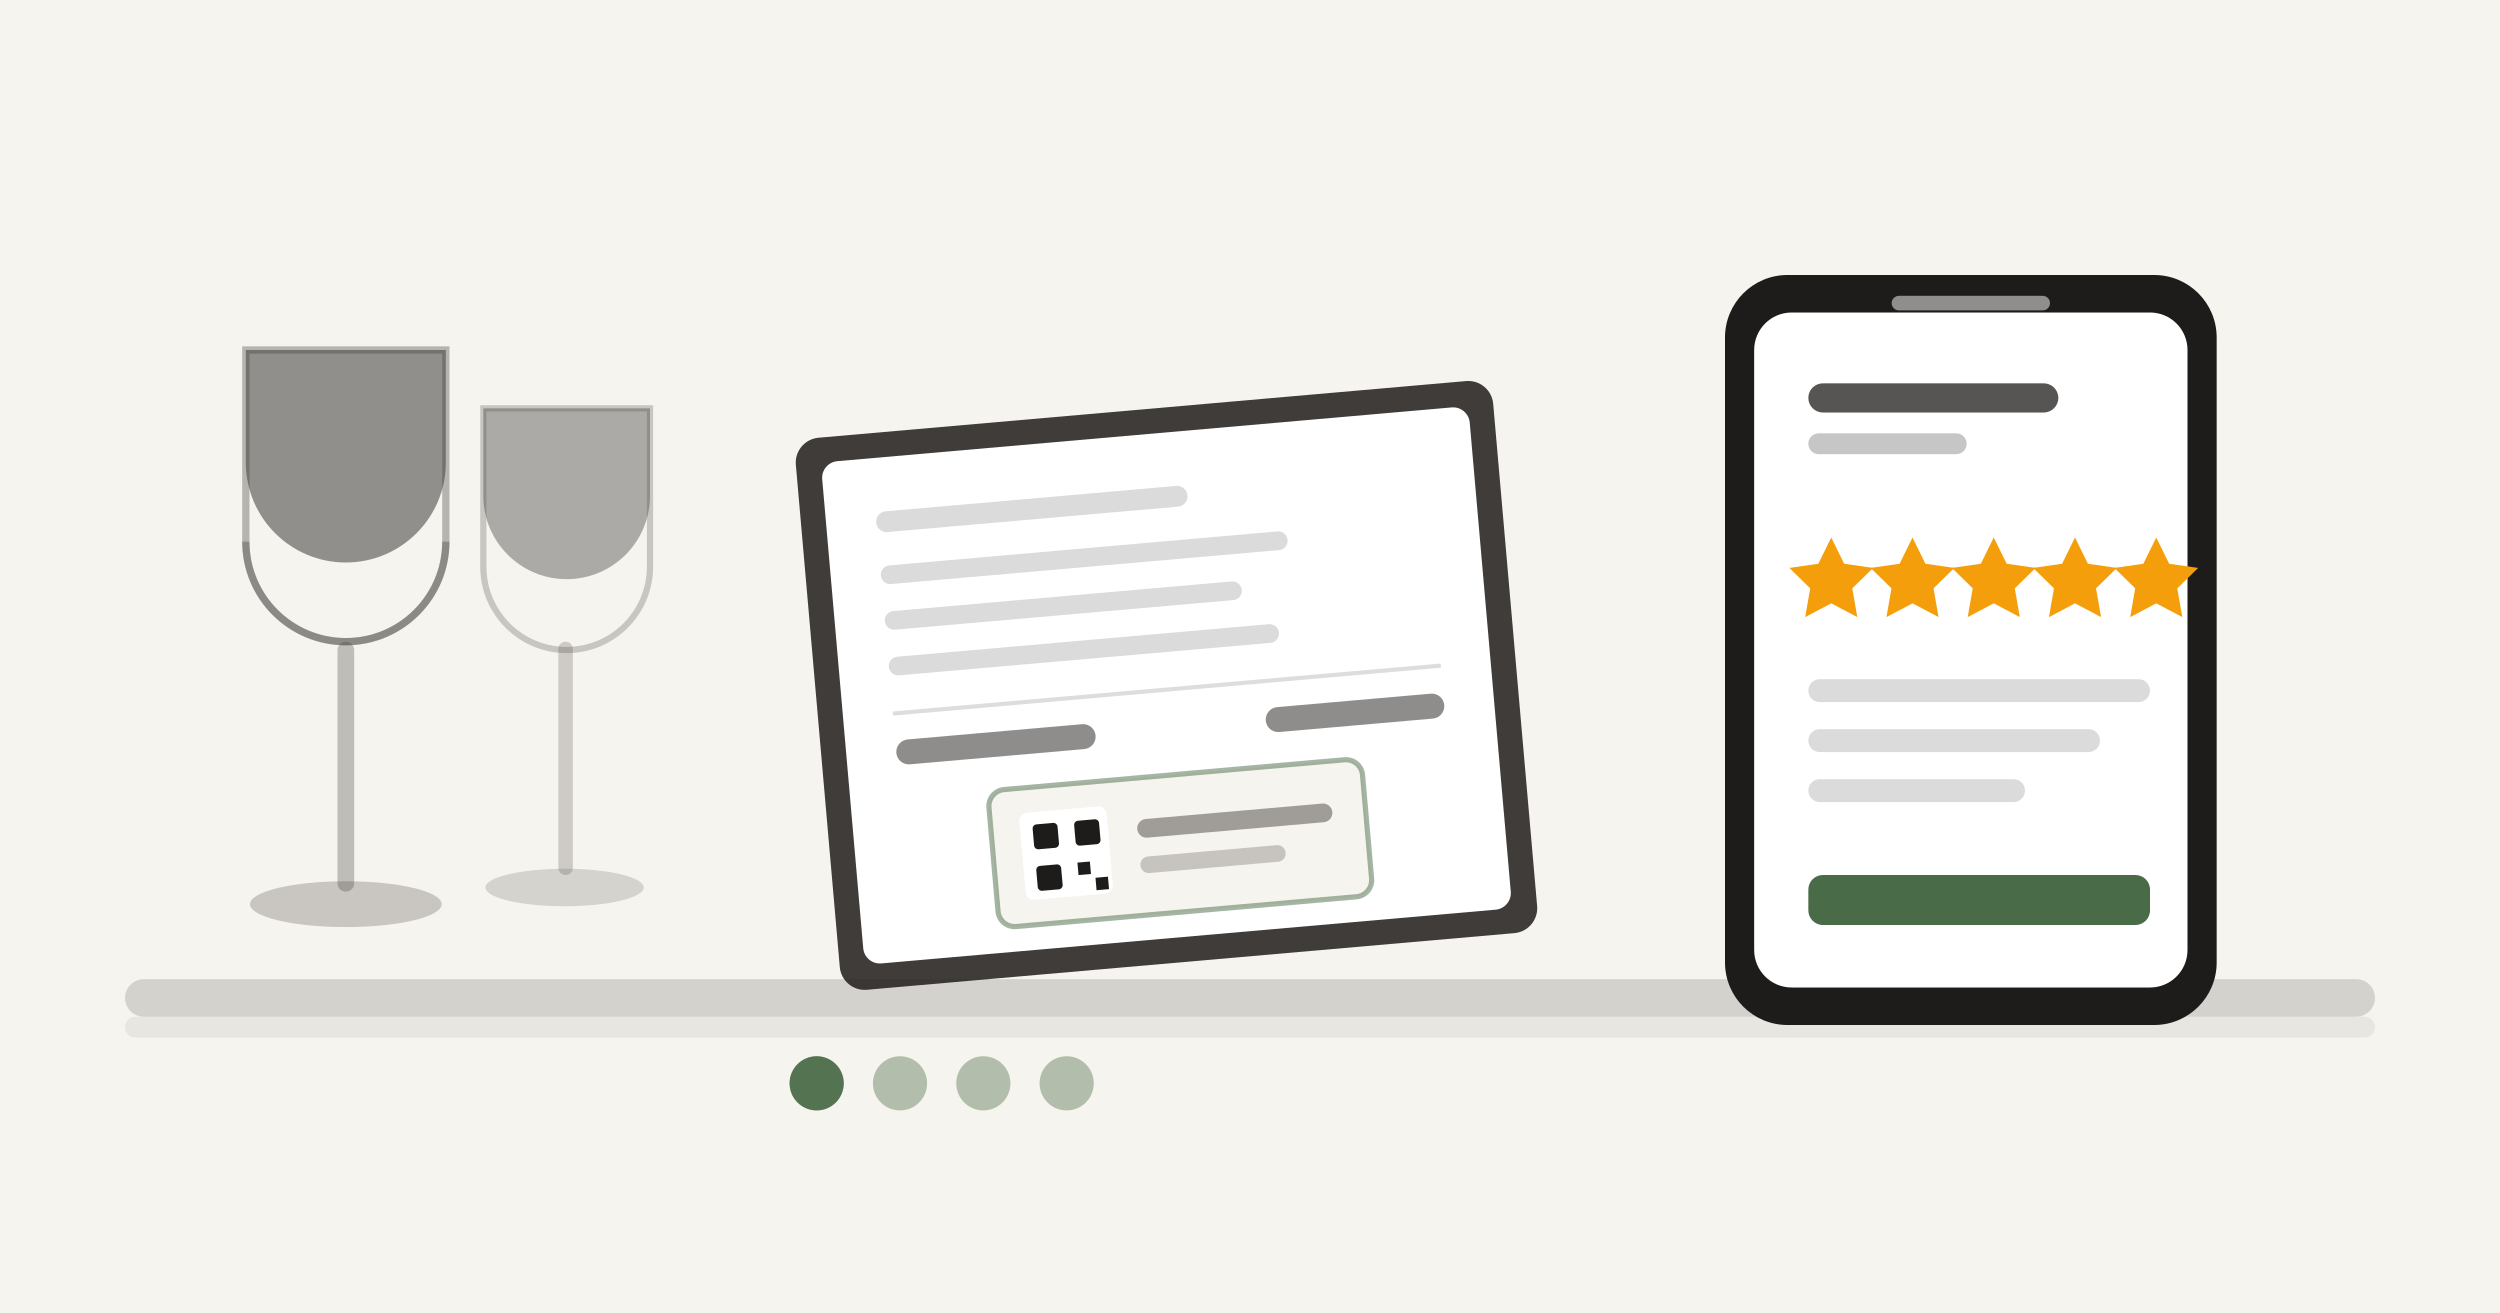
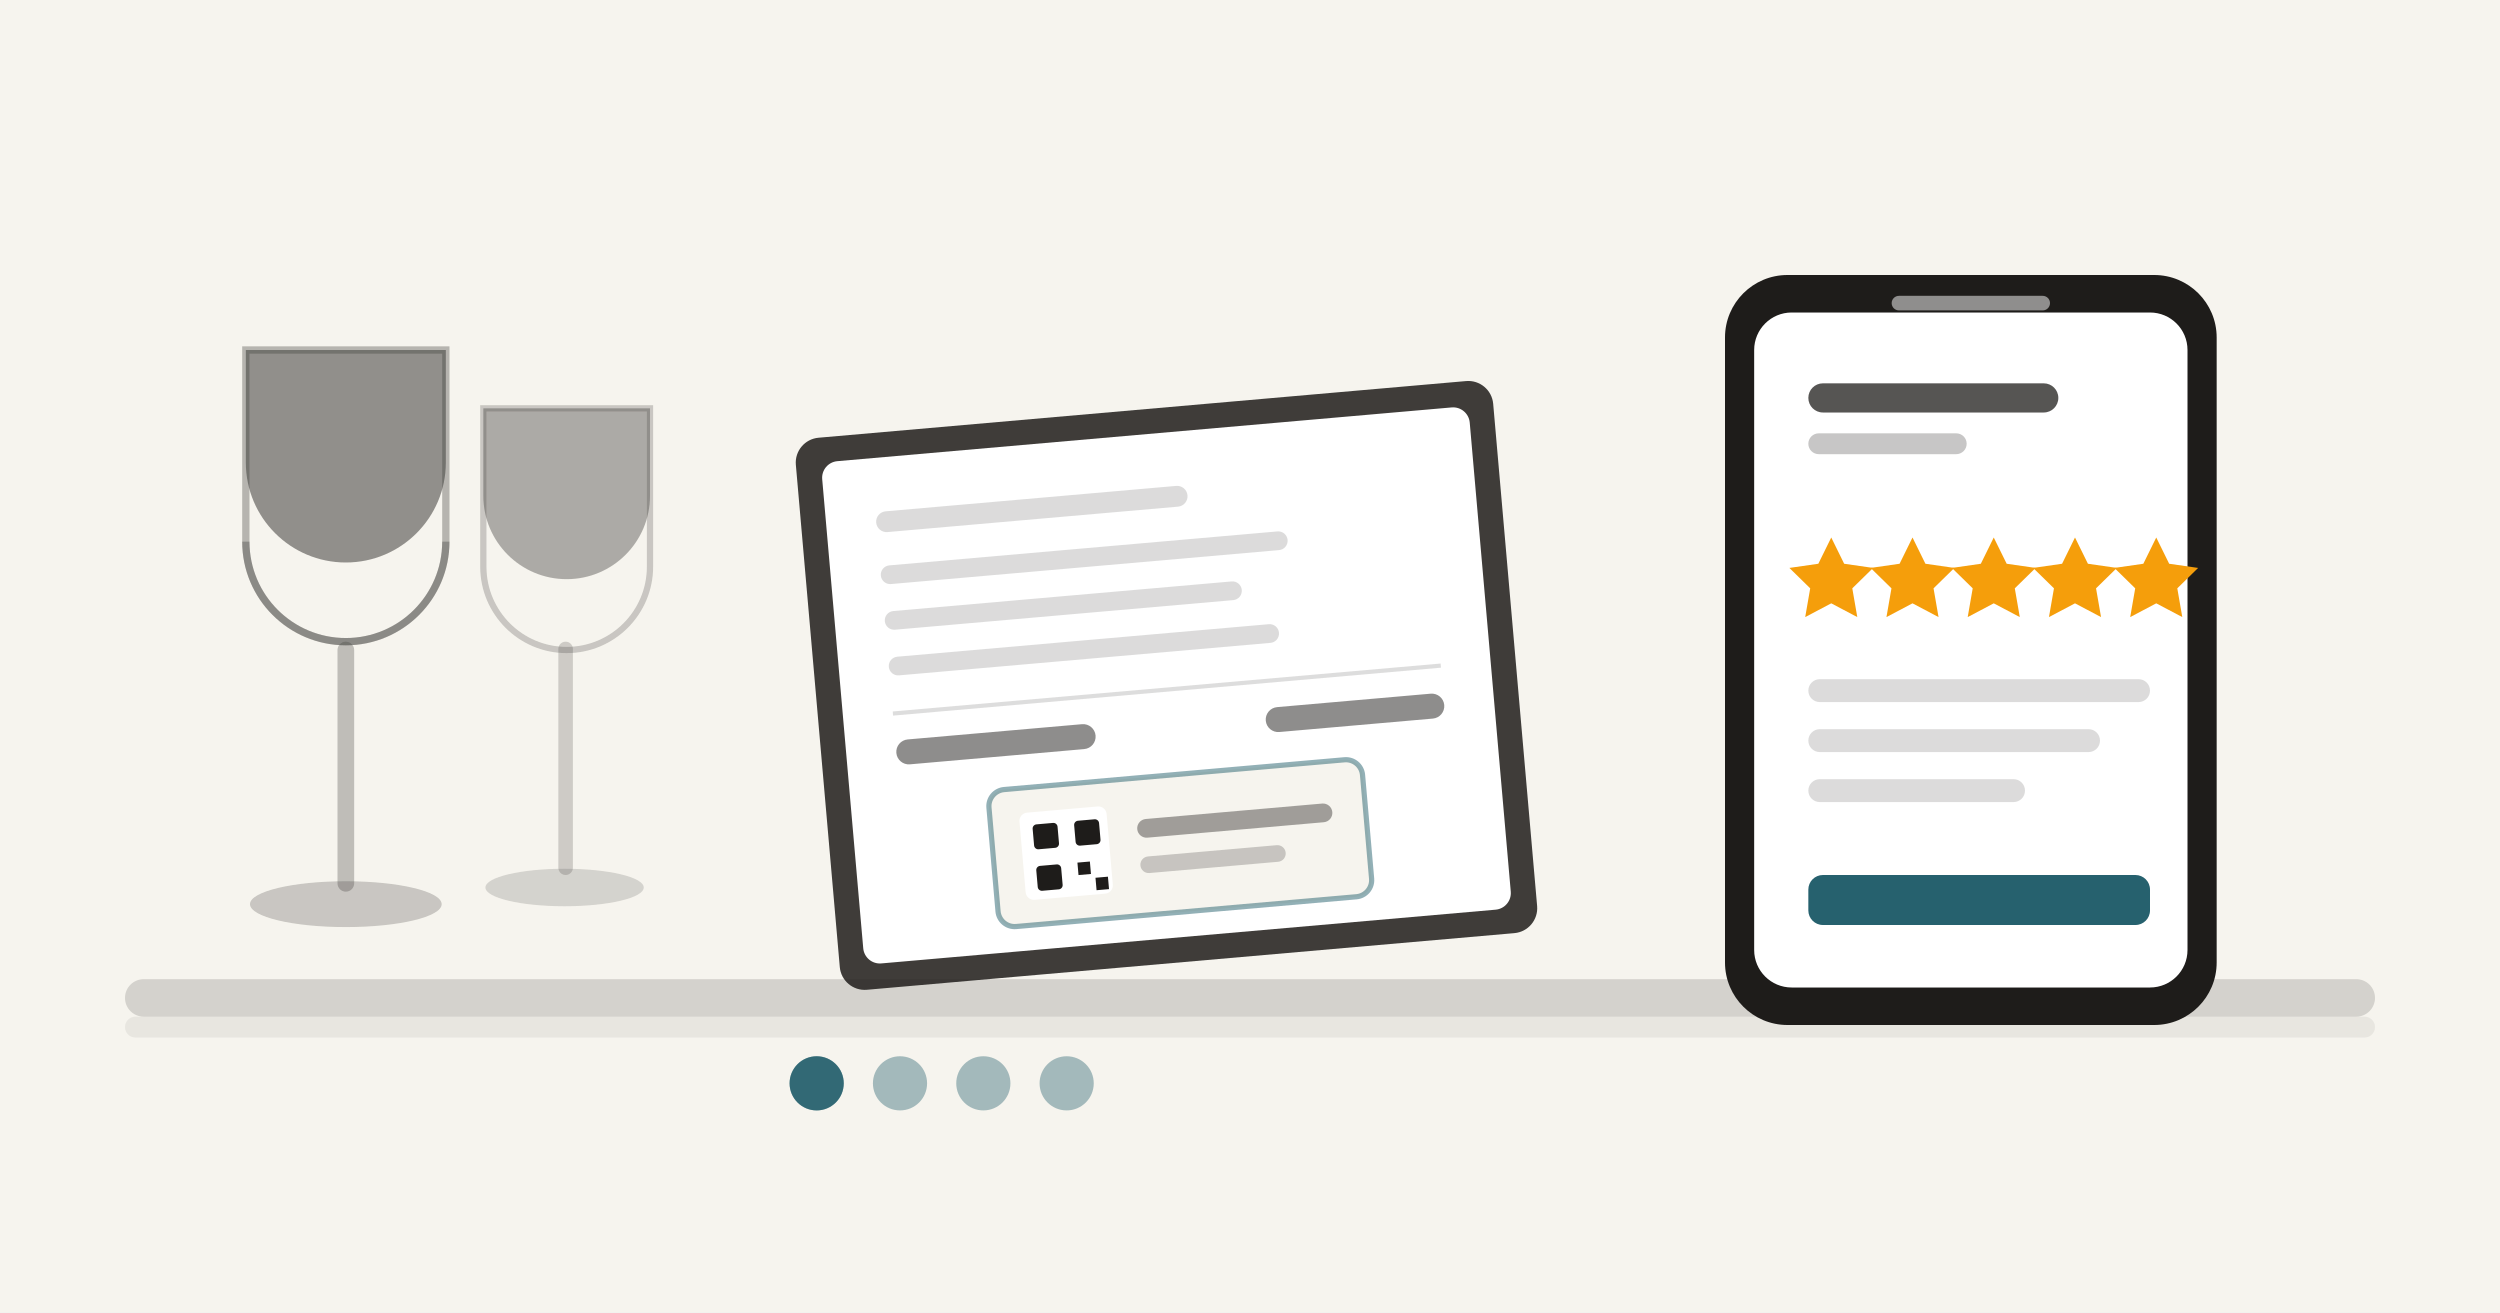
<svg xmlns="http://www.w3.org/2000/svg" viewBox="0 0 1200 630" width="1200" height="630" role="img" aria-label="Regningsmappe på et restaurantbord med et lille kort med QR-kode, ved siden af to vinglas og en telefon med stjernebedømmelse">
  <rect width="1200" height="630" fill="#f6f4ee" />
  <rect x="60" y="470" width="1080" height="18" rx="9" fill="#1e1c1a" opacity="0.16" />
  <rect x="60" y="488" width="1080" height="10" rx="5" fill="#1e1c1a" opacity="0.07" />
  <g opacity="0.85">
    <path d="M118 168 h96 v54 a48 48 0 0 1 -96 0 z" fill="#1e1c1a" opacity="0.55" />
    <path d="M118 168 h96 v92 a48 48 0 0 1 -96 0 z" fill="none" stroke="#1e1c1a" stroke-width="3.5" opacity="0.35" />
    <rect x="162" y="308" width="8" height="120" rx="4" fill="#1e1c1a" opacity="0.3" />
    <ellipse cx="166" cy="434" rx="46" ry="11" fill="#1e1c1a" opacity="0.25" />
    <path d="M118 260 a48 48 0 0 0 96 0" fill="none" stroke="#1e1c1a" stroke-width="3.5" opacity="0.35" />
    <path d="M232 196 h80 v42 a40 40 0 0 1 -80 0 z" fill="#1e1c1a" opacity="0.4" />
    <path d="M232 196 h80 v76 a40 40 0 0 1 -80 0 z" fill="none" stroke="#1e1c1a" stroke-width="3" opacity="0.25" />
    <rect x="268" y="308" width="7" height="112" rx="3.5" fill="#1e1c1a" opacity="0.22" />
    <ellipse cx="271" cy="426" rx="38" ry="9" fill="#1e1c1a" opacity="0.18" />
  </g>
  <g transform="rotate(-5 560 330)">
    <rect x="392" y="196" width="336" height="266" rx="12" fill="#1e1c1a" opacity="0.85" />
    <rect x="404" y="208" width="312" height="242" rx="8" fill="#ffffff" />
    <g fill="#1e1c1a" opacity="0.16">
      <rect x="428" y="234" width="150" height="10" rx="5" />
      <rect x="428" y="260" width="196" height="9" rx="4.5" />
      <rect x="428" y="282" width="172" height="9" rx="4.5" />
      <rect x="428" y="304" width="188" height="9" rx="4.5" />
    </g>
    <rect x="428" y="330" width="264" height="2" fill="#1e1c1a" opacity="0.15" />
    <rect x="428" y="344" width="96" height="12" rx="6" fill="#1e1c1a" opacity="0.5" />
    <rect x="606" y="344" width="86" height="12" rx="6" fill="#1e1c1a" opacity="0.5" />
    <g>
      <rect x="470" y="372" width="180" height="66" rx="8" fill="#f6f4ee" />
-       <rect x="470" y="372" width="180" height="66" rx="8" fill="none" stroke="#4a6b47" stroke-width="2.5" opacity="0.5" />
+       <rect x="470" y="372" width="180" height="66" rx="8" fill="none" stroke="#26616e" stroke-width="2.5" opacity="0.5" />
      <g fill="#1e1c1a">
        <rect x="484" y="384" width="42" height="42" rx="4" fill="#ffffff" />
        <rect x="490" y="390" width="12" height="12" rx="2" />
        <rect x="510" y="390" width="12" height="12" rx="2" />
        <rect x="490" y="410" width="12" height="12" rx="2" />
        <rect x="510" y="410" width="6" height="6" />
        <rect x="518" y="418" width="6" height="6" />
      </g>
      <rect x="540" y="392" width="94" height="9" rx="4.5" fill="#1e1c1a" opacity="0.4" />
      <rect x="540" y="410" width="70" height="8" rx="4" fill="#1e1c1a" opacity="0.22" />
    </g>
  </g>
  <g>
    <rect x="828" y="132" width="236" height="360" rx="30" fill="#1e1c1a" />
    <rect x="842" y="150" width="208" height="324" rx="18" fill="#ffffff" />
    <rect x="908" y="142" width="76" height="7" rx="3.5" fill="#ffffff" opacity="0.5" />
    <rect x="868" y="184" width="120" height="14" rx="7" fill="#1e1c1a" opacity="0.75" />
    <rect x="868" y="208" width="76" height="10" rx="5" fill="#1e1c1a" opacity="0.25" />
    <g fill="#f59e0b">
      <path d="M879 258 l6.2 12.6 13.9 2 -10 9.8 2.4 13.8 -12.5 -6.6 -12.5 6.6 2.4 -13.8 -10 -9.8 13.9 -2 z" />
      <path d="M918 258 l6.2 12.6 13.9 2 -10 9.8 2.4 13.8 -12.5 -6.6 -12.5 6.6 2.4 -13.8 -10 -9.8 13.9 -2 z" />
      <path d="M957 258 l6.2 12.6 13.9 2 -10 9.8 2.4 13.8 -12.5 -6.6 -12.5 6.6 2.4 -13.8 -10 -9.8 13.9 -2 z" />
      <path d="M996 258 l6.2 12.6 13.9 2 -10 9.8 2.4 13.8 -12.5 -6.6 -12.5 6.6 2.4 -13.8 -10 -9.8 13.9 -2 z" />
      <path d="M1035 258 l6.2 12.6 13.9 2 -10 9.8 2.4 13.8 -12.5 -6.6 -12.5 6.6 2.4 -13.8 -10 -9.8 13.9 -2 z" />
    </g>
    <rect x="868" y="326" width="164" height="11" rx="5.5" fill="#1e1c1a" opacity="0.16" />
    <rect x="868" y="350" width="140" height="11" rx="5.5" fill="#1e1c1a" opacity="0.16" />
    <rect x="868" y="374" width="104" height="11" rx="5.5" fill="#1e1c1a" opacity="0.16" />
-     <rect x="868" y="420" width="164" height="24" rx="7" fill="#4a6b47" />
+     <rect x="868" y="420" width="164" height="24" rx="7" fill="#26616e" />
  </g>
-   <g fill="#4a6b47" opacity="0.4" transform="translate(392 520)">
+   <g fill="#26616e" opacity="0.4" transform="translate(392 520)">
    <circle cx="0" cy="0" r="13" />
    <circle cx="40" cy="0" r="13" />
    <circle cx="80" cy="0" r="13" />
    <circle cx="120" cy="0" r="13" />
  </g>
-   <g fill="#4a6b47" opacity="0.9" transform="translate(392 520)">
+   <g fill="#26616e" opacity="0.9" transform="translate(392 520)">
    <circle cx="0" cy="0" r="13" />
  </g>
</svg>
